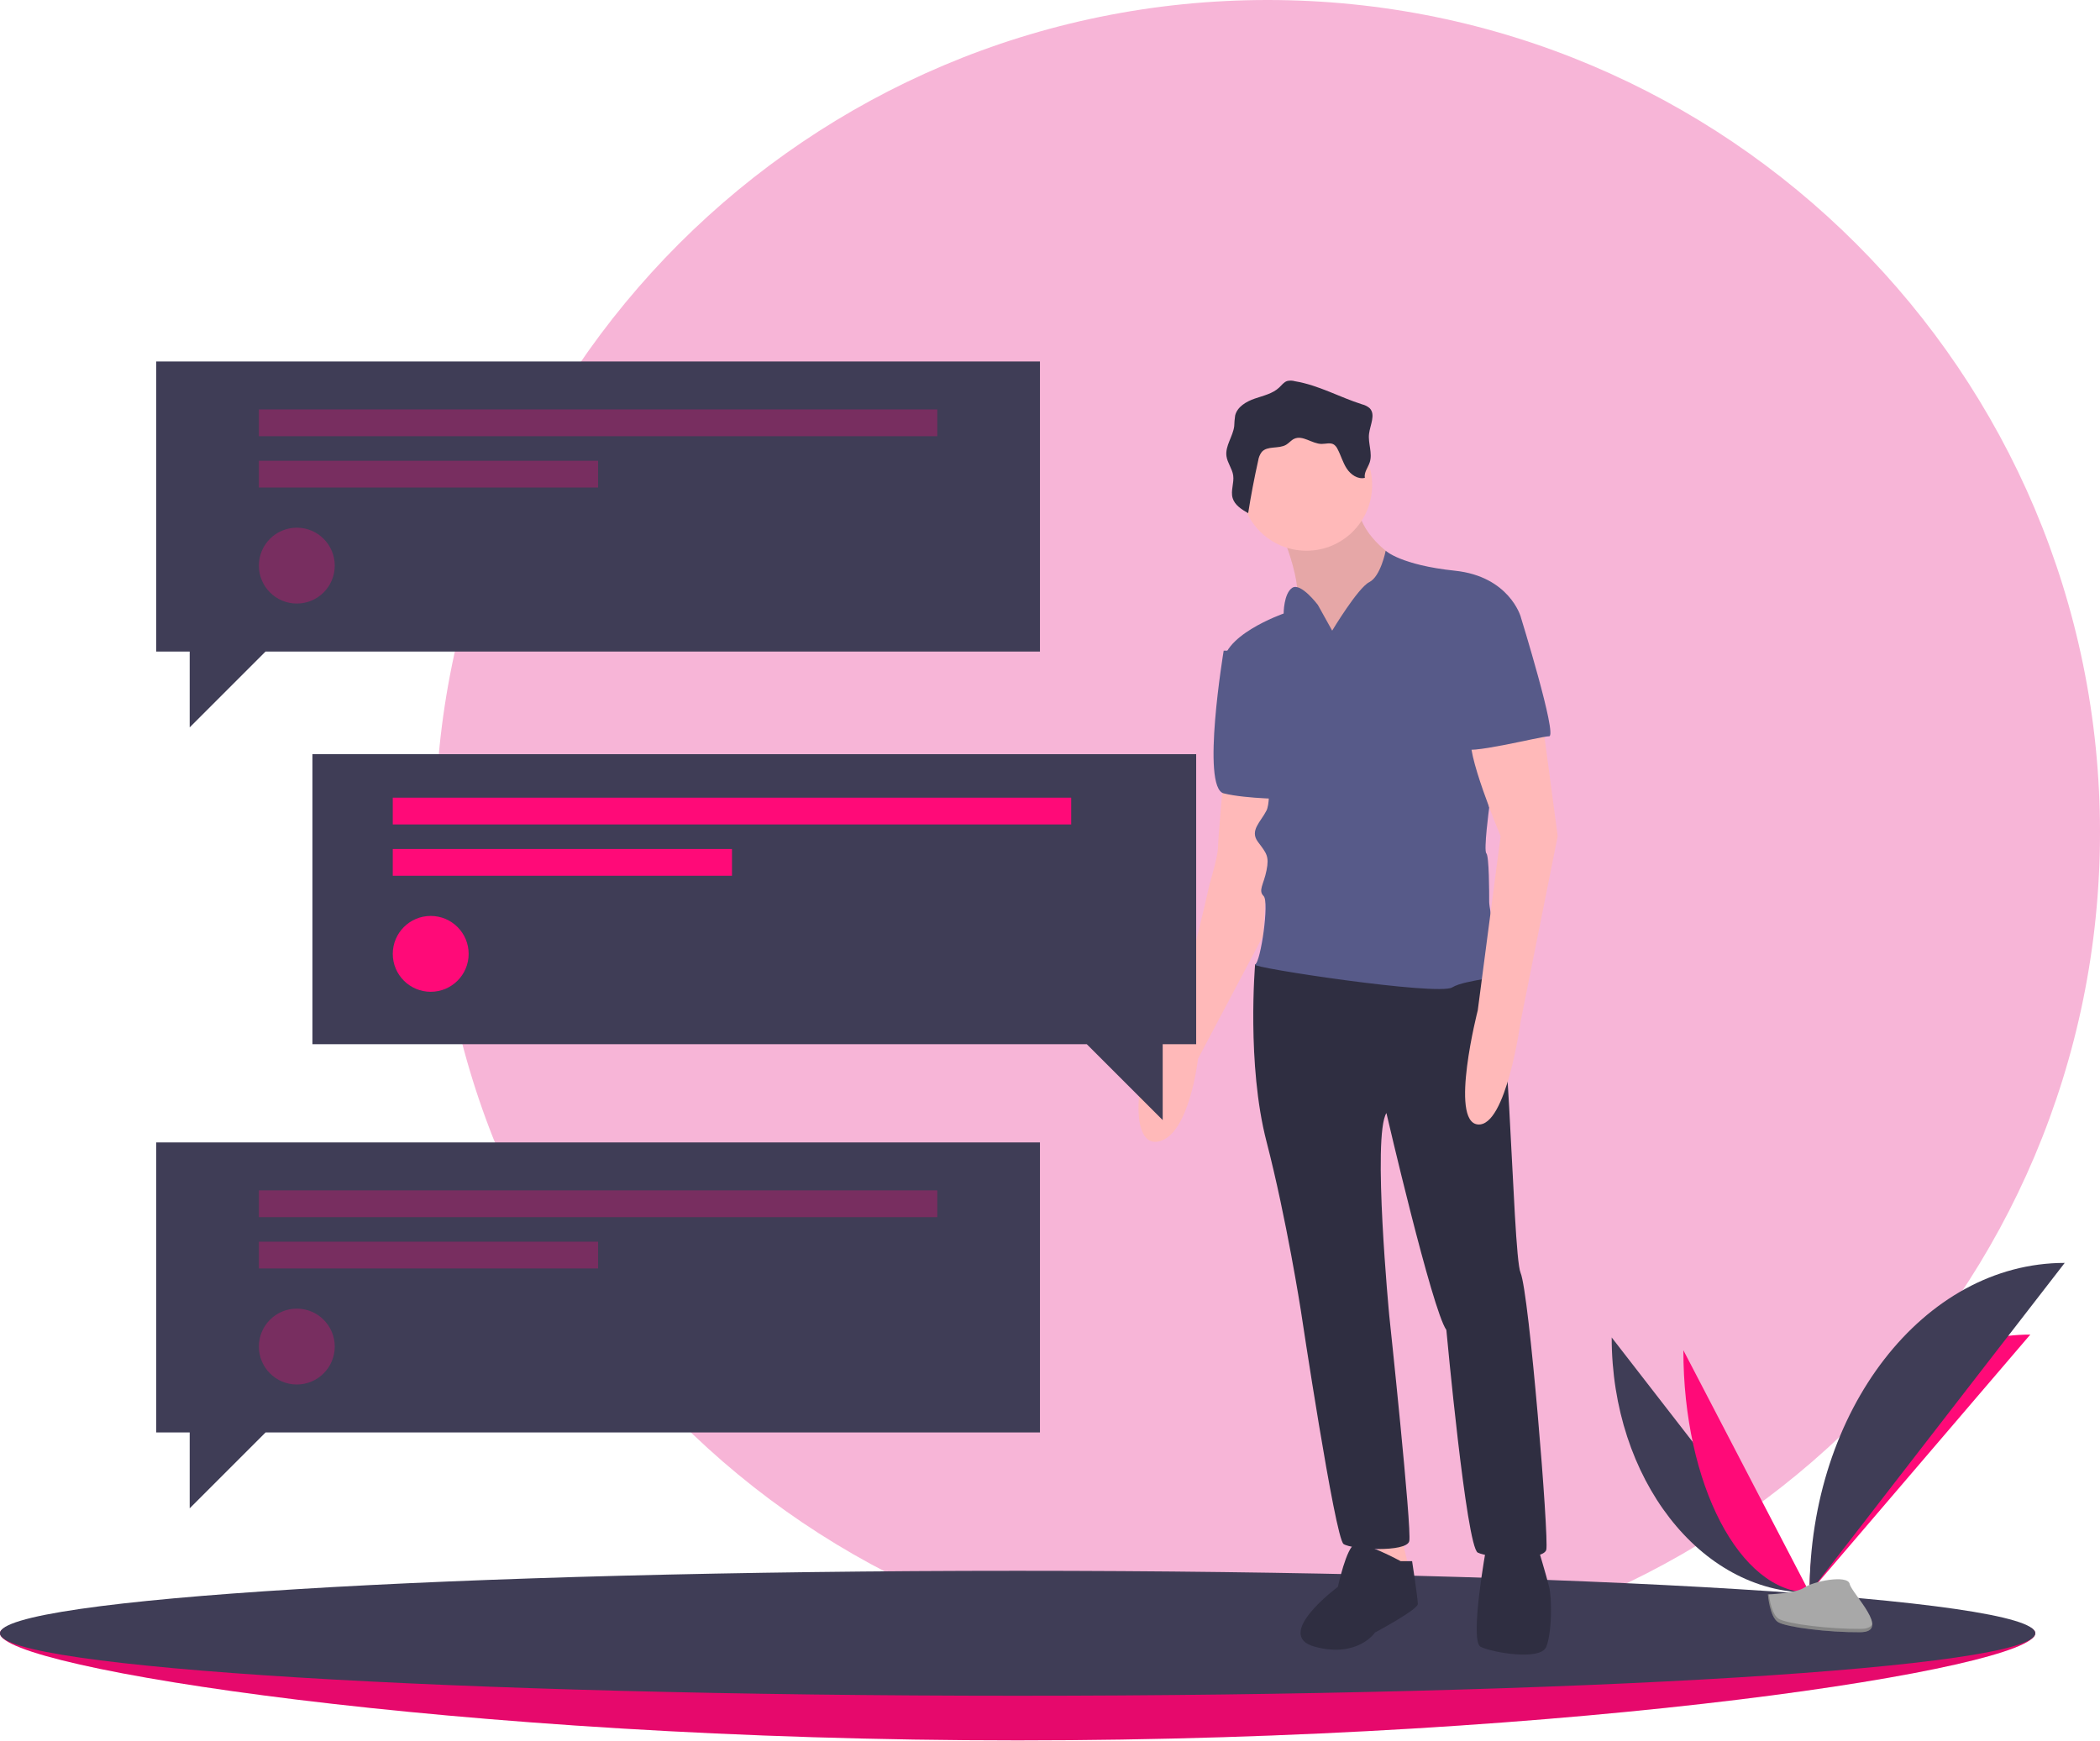
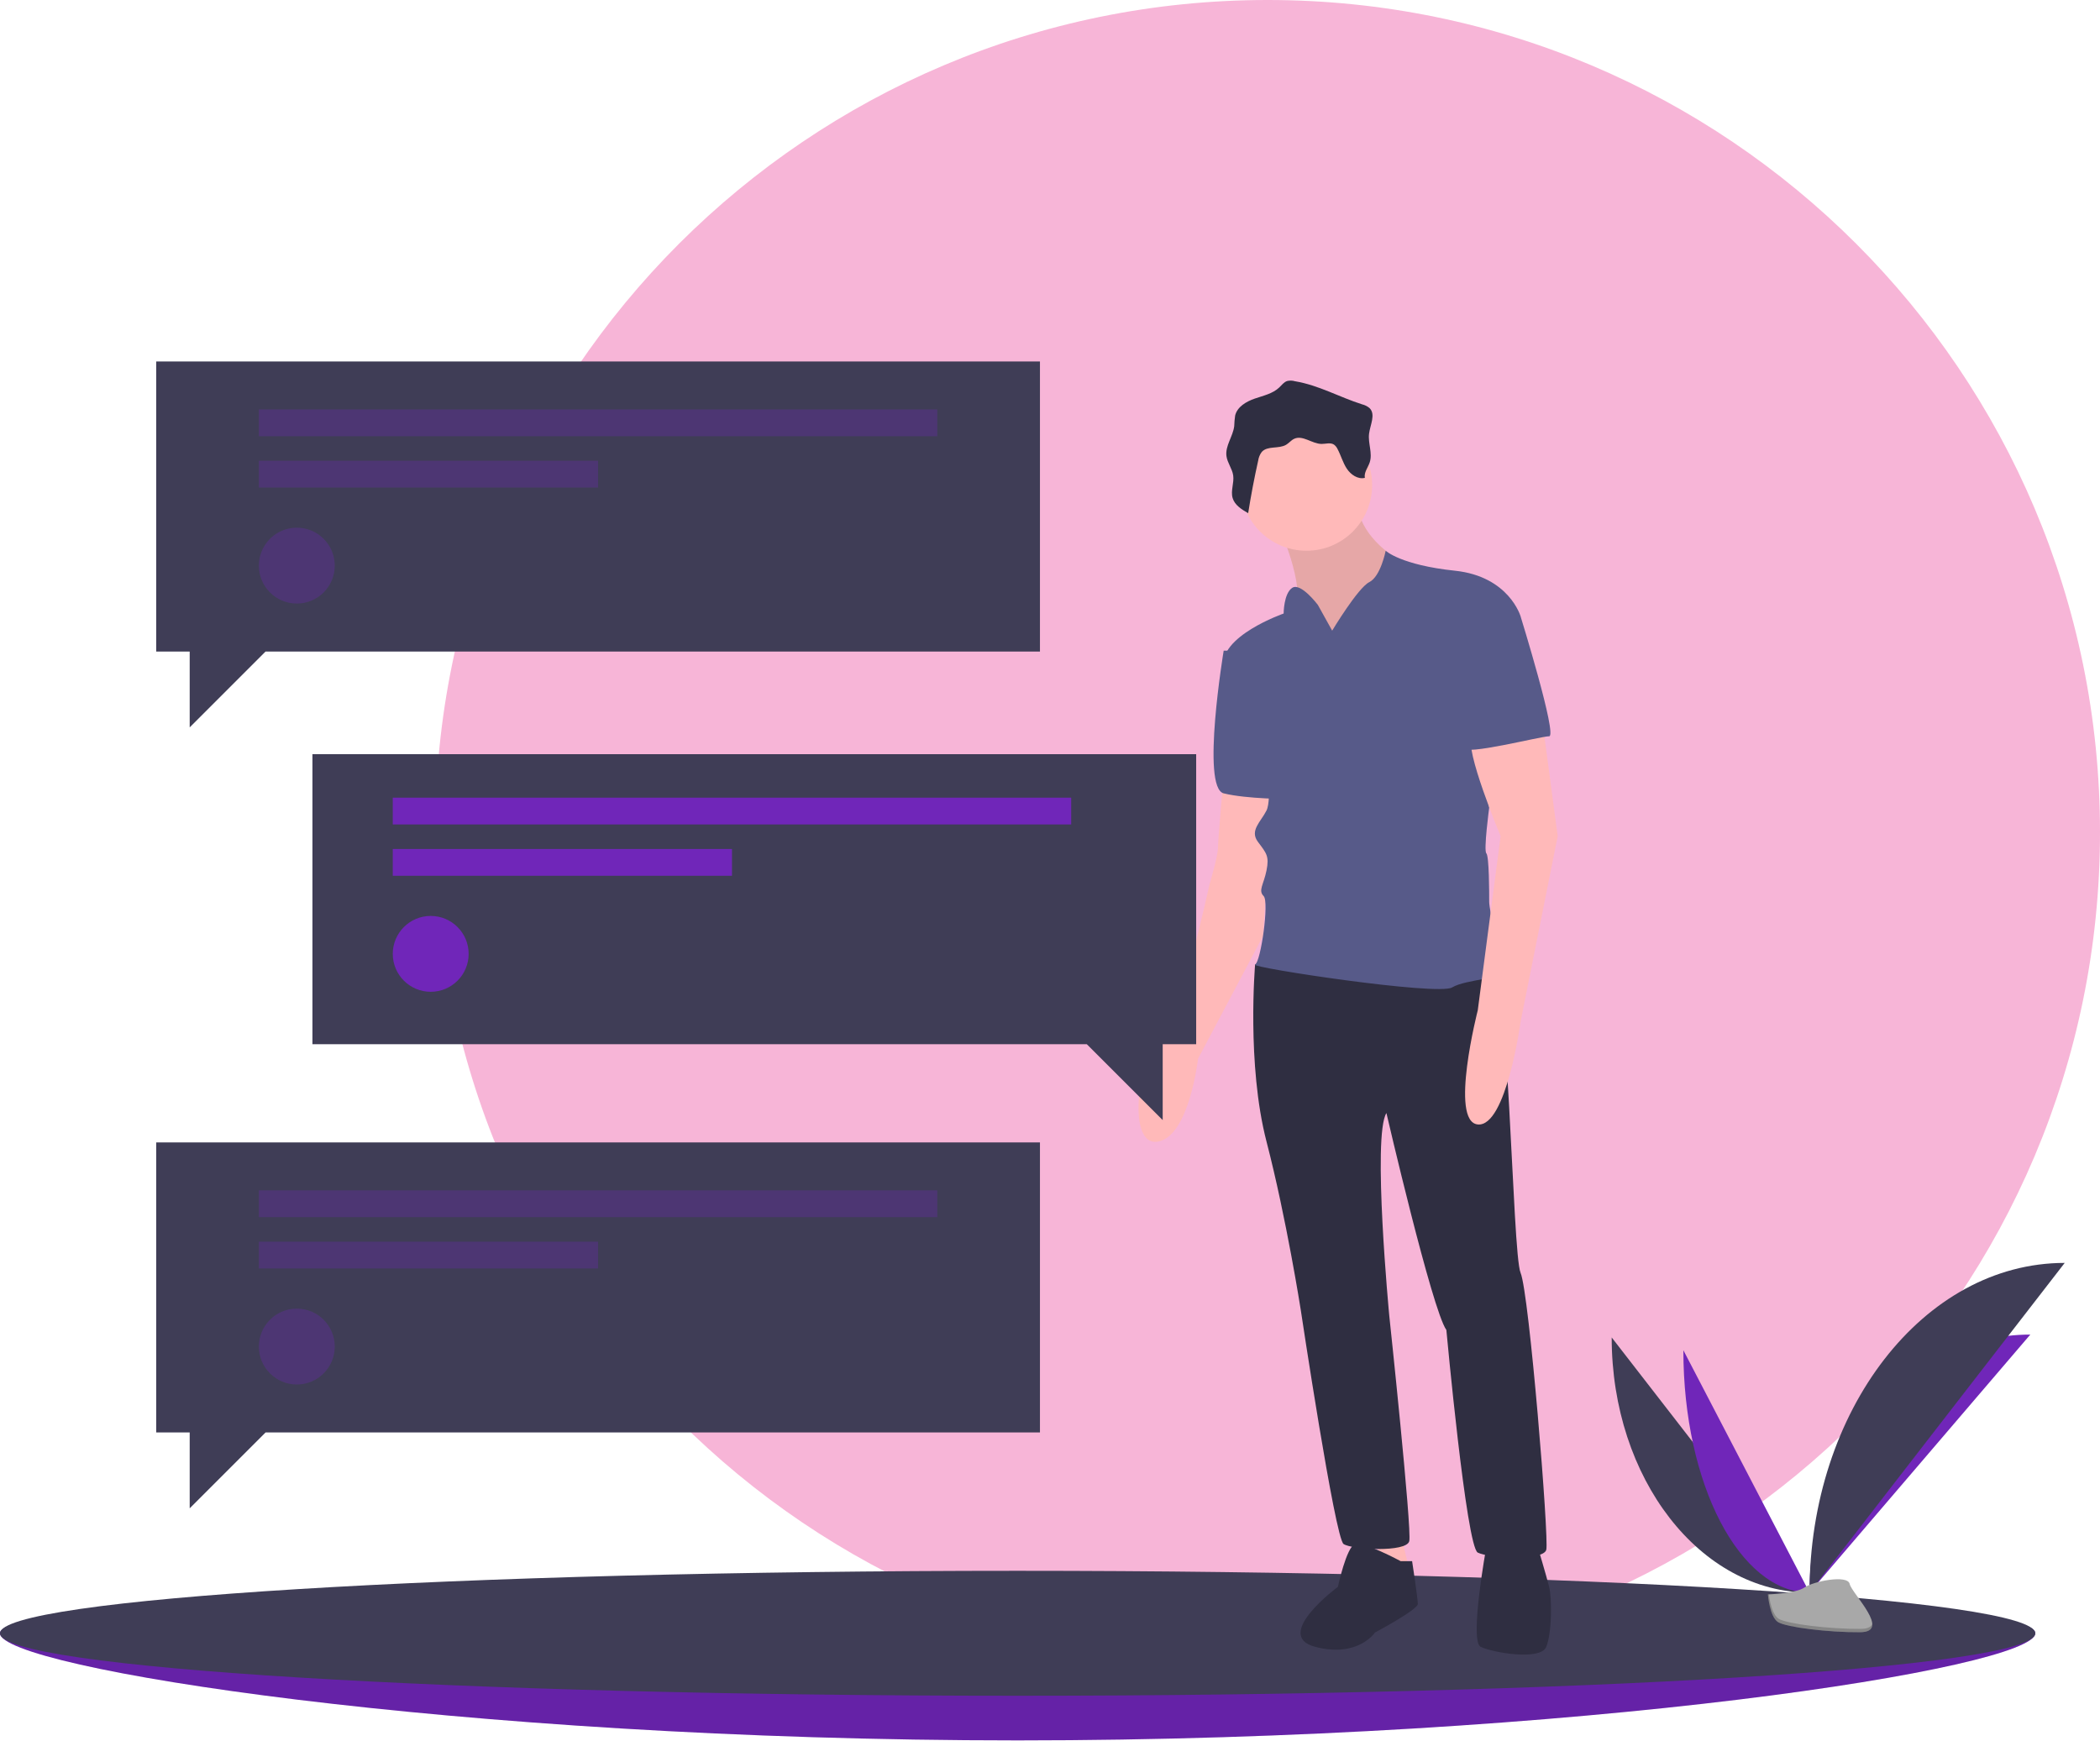
<svg xmlns="http://www.w3.org/2000/svg" id="edfeb08d-cf64-4dc3-bad9-eda805eddb33" data-name="Layer 1" width="941" height="780" viewBox="0 0 941 780">
  <circle cx="568" cy="373" r="373" fill="#f7b5d7" />
-   <path d="M1041.5,792c0,15.464-204.158,48-456,48s-456-32.536-456-48,204.158-8,456-8S1041.5,776.536,1041.5,792Z" transform="translate(-129.4999 -59.99983)" fill="#ff0a78" />
+   <path d="M1041.5,792c0,15.464-204.158,48-456,48s-456-32.536-456-48,204.158-8,456-8S1041.5,776.536,1041.5,792Z" transform="translate(-129.4999 -59.99983)" fill="#7026b9" />
  <path d="M1041.5,792c0,15.464-204.158,48-456,48s-456-32.536-456-48,204.158-8,456-8S1041.5,776.536,1041.5,792Z" transform="translate(-129.4999 -59.99983)" opacity="0.1" />
  <ellipse cx="456" cy="732" rx="456" ry="28" fill="#3f3d56" />
  <path d="M851.689,659.413c0,63.204,39.651,114.348,88.652,114.348" transform="translate(-129.4999 -59.99983)" fill="#3f3d56" />
-   <path d="M940.34,773.761c0-63.914,44.248-115.633,98.93-115.633" transform="translate(-129.4999 -59.99983)" fill="#ff0a78" />
-   <path d="M883.809,665.142c0,60.037,25.285,108.619,56.532,108.619" transform="translate(-129.4999 -59.99983)" fill="#ff0a78" />
+   <path d="M940.34,773.761c0-63.914,44.248-115.633,98.93-115.633" transform="translate(-129.4999 -59.99983)" fill="#7026b9" />
+   <path d="M883.809,665.142c0,60.037,25.285,108.619,56.532,108.619" transform="translate(-129.4999 -59.99983)" fill="#7026b9" />
  <path d="M940.34,773.761c0-81.668,51.144-147.753,114.348-147.753" transform="translate(-129.4999 -59.99983)" fill="#3f3d56" />
  <path d="M921.69,774.567s12.572-.387,16.361-3.085,19.339-5.92,20.279-1.593,18.894,21.521,4.7,21.636-32.981-2.211-36.762-4.515S921.69,774.567,921.69,774.567Z" transform="translate(-129.4999 -59.99983)" fill="#a8a8a8" />
  <path d="M963.284,790.018c-14.194.115-32.981-2.211-36.762-4.515-2.88-1.754-4.028-8.049-4.412-10.953-.266.011-.42.016-.42.016s.796,10.14,4.578,12.443,22.568,4.629,36.762,4.515c4.097-.033,5.513-1.491,5.435-3.65C967.896,789.179,966.334,789.994,963.284,790.018Z" transform="translate(-129.4999 -59.99983)" opacity="0.2" />
  <path d="M702.135,295.316s12.792,26.864,7.675,39.656,19.188,26.864,19.188,26.864l31.981-17.909V320.9l-5.117-10.234s-20.468-11.513-17.909-29.422S702.135,295.316,702.135,295.316Z" transform="translate(-129.4999 -59.99983)" fill="#ffb9b9" />
  <path d="M702.135,295.316s12.792,26.864,7.675,39.656,19.188,26.864,19.188,26.864l31.981-17.909V320.9l-5.117-10.234s-20.468-11.513-17.909-29.422S702.135,295.316,702.135,295.316Z" transform="translate(-129.4999 -59.99983)" opacity="0.1" />
  <path d="M677.83,407.888s-2.558,28.143-2.558,31.981-3.838,16.63-3.838,16.63-14.072,65.241-23.026,71.637-14.072,46.052,0,43.494,17.909-37.098,17.909-37.098l29.125-54.997,4.135-66.53Z" transform="translate(-129.4999 -59.99983)" fill="#ffb9b9" />
  <path d="M688.064,351.602H677.83s-10.234,61.403,0,63.962S707.252,418.122,707.252,418.122Z" transform="translate(-129.4999 -59.99983)" fill="#575a89" />
  <polygon points="616.129 686.885 621.246 711.19 631.48 703.515 626.363 681.768 616.129 685.605 616.129 686.885" fill="#ffb9b9" />
  <path d="M699.577,487.2l-7.675,5.117s-3.838,44.773,5.117,79.312S712.369,647.104,712.369,647.104s15.351,102.339,19.188,104.897,28.143,3.838,29.422-1.279-8.955-101.059-8.955-101.059-7.675-80.592-1.279-90.825c0,0,20.468,88.267,26.864,97.222,0,0,8.955,97.222,14.072,99.78s29.422,3.838,30.702-1.279-7.675-115.131-11.513-124.085S805.753,488.48,796.798,489.759,699.577,487.2,699.577,487.2Z" transform="translate(-129.4999 -59.99983)" fill="#2f2e41" />
  <circle cx="585.428" cy="217.407" r="29.422" fill="#ffb9b9" />
  <path d="M726.441,342.647l-6.396-11.513s-7.675-10.234-11.513-7.675-3.838,11.513-3.838,11.513-29.422,10.234-26.864,24.305,19.188,38.377,19.188,38.377,2.558,20.468,0,25.585-7.675,8.955-3.838,14.072,5.117,6.396,3.838,12.792-3.838,8.955-1.279,11.513-1.279,29.422-3.838,30.702,81.871,14.072,88.267,10.234,24.305-3.838,23.026-7.675-6.396-26.864-6.396-30.702,0-20.468-1.279-21.747,1.279-20.468,1.279-20.468l-6.396-53.728,20.468-31.981s-5.117-17.909-29.422-20.468-31.029-8.955-31.029-8.955-2.231,11.513-7.348,14.072S726.441,342.647,726.441,342.647Z" transform="translate(-129.4999 -59.99983)" fill="#575a89" />
  <path d="M819.825,377.187,827.5,434.752l-16.63,83.15s-6.396,47.332-19.188,46.052,0-51.169,0-51.169L801.915,434.752s-16.63-39.656-12.792-44.773S819.825,377.187,819.825,377.187Z" transform="translate(-129.4999 -59.99983)" fill="#ffb9b9" />
  <path d="M757.142,759.677s-16.63-8.955-20.468-7.675S728.999,771.19,728.999,771.19s-29.422,21.747-10.234,26.864,26.864-6.396,26.864-6.396,19.188-10.234,19.188-12.792-2.558-19.188-2.558-19.188Z" transform="translate(-129.4999 -59.99983)" fill="#2f2e41" />
  <path d="M795.519,753.281s-7.675,42.215-2.558,44.773,26.864,6.396,29.422,0,2.558-21.747,1.279-26.864-5.117-17.909-5.117-17.909Z" transform="translate(-129.4999 -59.99983)" fill="#2f2e41" />
  <path d="M709.796,230.869a6.826,6.826,0,0,0-3.525-.107c-1.468.479-2.432,1.836-3.552,2.9-2.934,2.785-7.125,3.657-10.949,4.976s-7.847,3.655-8.805,7.585a41.279,41.279,0,0,0-.417,4.773c-.57,4.637-4.106,8.812-3.474,13.441.413,3.024,2.569,5.589,3.012,8.609.493,3.367-1.208,6.871-.259,10.139.93,3.202,4.075,5.154,6.973,6.804q1.864-11.834,4.479-23.533a8.504,8.504,0,0,1,1.595-3.889c2.572-2.914,7.617-1.254,10.955-3.245,1.268-.756,2.209-2.004,3.541-2.641,3.856-1.843,8.028,2.24,12.301,2.279,1.886.017,3.955-.732,5.548.277a5.07,5.07,0,0,1,1.622,1.995c1.523,2.859,2.36,6.071,4.136,8.779s4.957,4.918,8.106,4.159c-.481-2.442,1.431-4.639,2.197-7.008,1.317-4.075-.836-8.498-.317-12.748.487-3.991,3.087-8.676.235-11.51a8.086,8.086,0,0,0-3.375-1.694C729.727,238.007,720.401,232.637,709.796,230.869Z" transform="translate(-129.4999 -59.99983)" fill="#2f2e41" />
  <path d="M798.078,331.134l12.792,5.117s16.63,53.728,12.792,53.728-38.377,8.955-38.377,5.117S787.844,331.134,798.078,331.134Z" transform="translate(-129.4999 -59.99983)" fill="#575a89" />
  <polygon points="466 162 70 162 70 292 85 292 85 326 119 292 466 292 466 162" fill="#3f3d56" />
  <polygon points="466 512 70 512 70 642 85 642 85 676 119 642 466 642 466 512" fill="#3f3d56" />
  <polygon points="140 338 536 338 536 468 521 468 521 502 487 468 140 468 140 338" fill="#3f3d56" />
-   <rect x="116" y="183.5" width="304" height="12" fill="#ff0a78" opacity="0.3" />
-   <rect x="116" y="206.5" width="152" height="12" fill="#ff0a78" opacity="0.3" />
-   <circle cx="133" cy="253.5" r="17" fill="#ff0a78" opacity="0.3" />
-   <rect x="176" y="357.5" width="304" height="12" fill="#ff0a78" />
-   <rect x="176" y="380.5" width="152" height="12" fill="#ff0a78" />
-   <circle cx="193" cy="427.5" r="17" fill="#ff0a78" />
-   <rect x="116" y="533.5" width="304" height="12" fill="#ff0a78" opacity="0.3" />
-   <rect x="116" y="556.5" width="152" height="12" fill="#ff0a78" opacity="0.3" />
-   <circle cx="133" cy="603.5" r="17" fill="#ff0a78" opacity="0.3" />
+   <rect x="116" y="183.5" width="304" height="12" fill="#7026b9" opacity="0.3" />
+   <rect x="116" y="206.5" width="152" height="12" fill="#7026b9" opacity="0.3" />
+   <circle cx="133" cy="253.5" r="17" fill="#7026b9" opacity="0.3" />
+   <rect x="176" y="357.5" width="304" height="12" fill="#7026b9" />
+   <rect x="176" y="380.5" width="152" height="12" fill="#7026b9" />
+   <circle cx="193" cy="427.5" r="17" fill="#7026b9" />
+   <rect x="116" y="533.5" width="304" height="12" fill="#7026b9" opacity="0.3" />
+   <rect x="116" y="556.5" width="152" height="12" fill="#7026b9" opacity="0.3" />
+   <circle cx="133" cy="603.5" r="17" fill="#7026b9" opacity="0.3" />
</svg>
